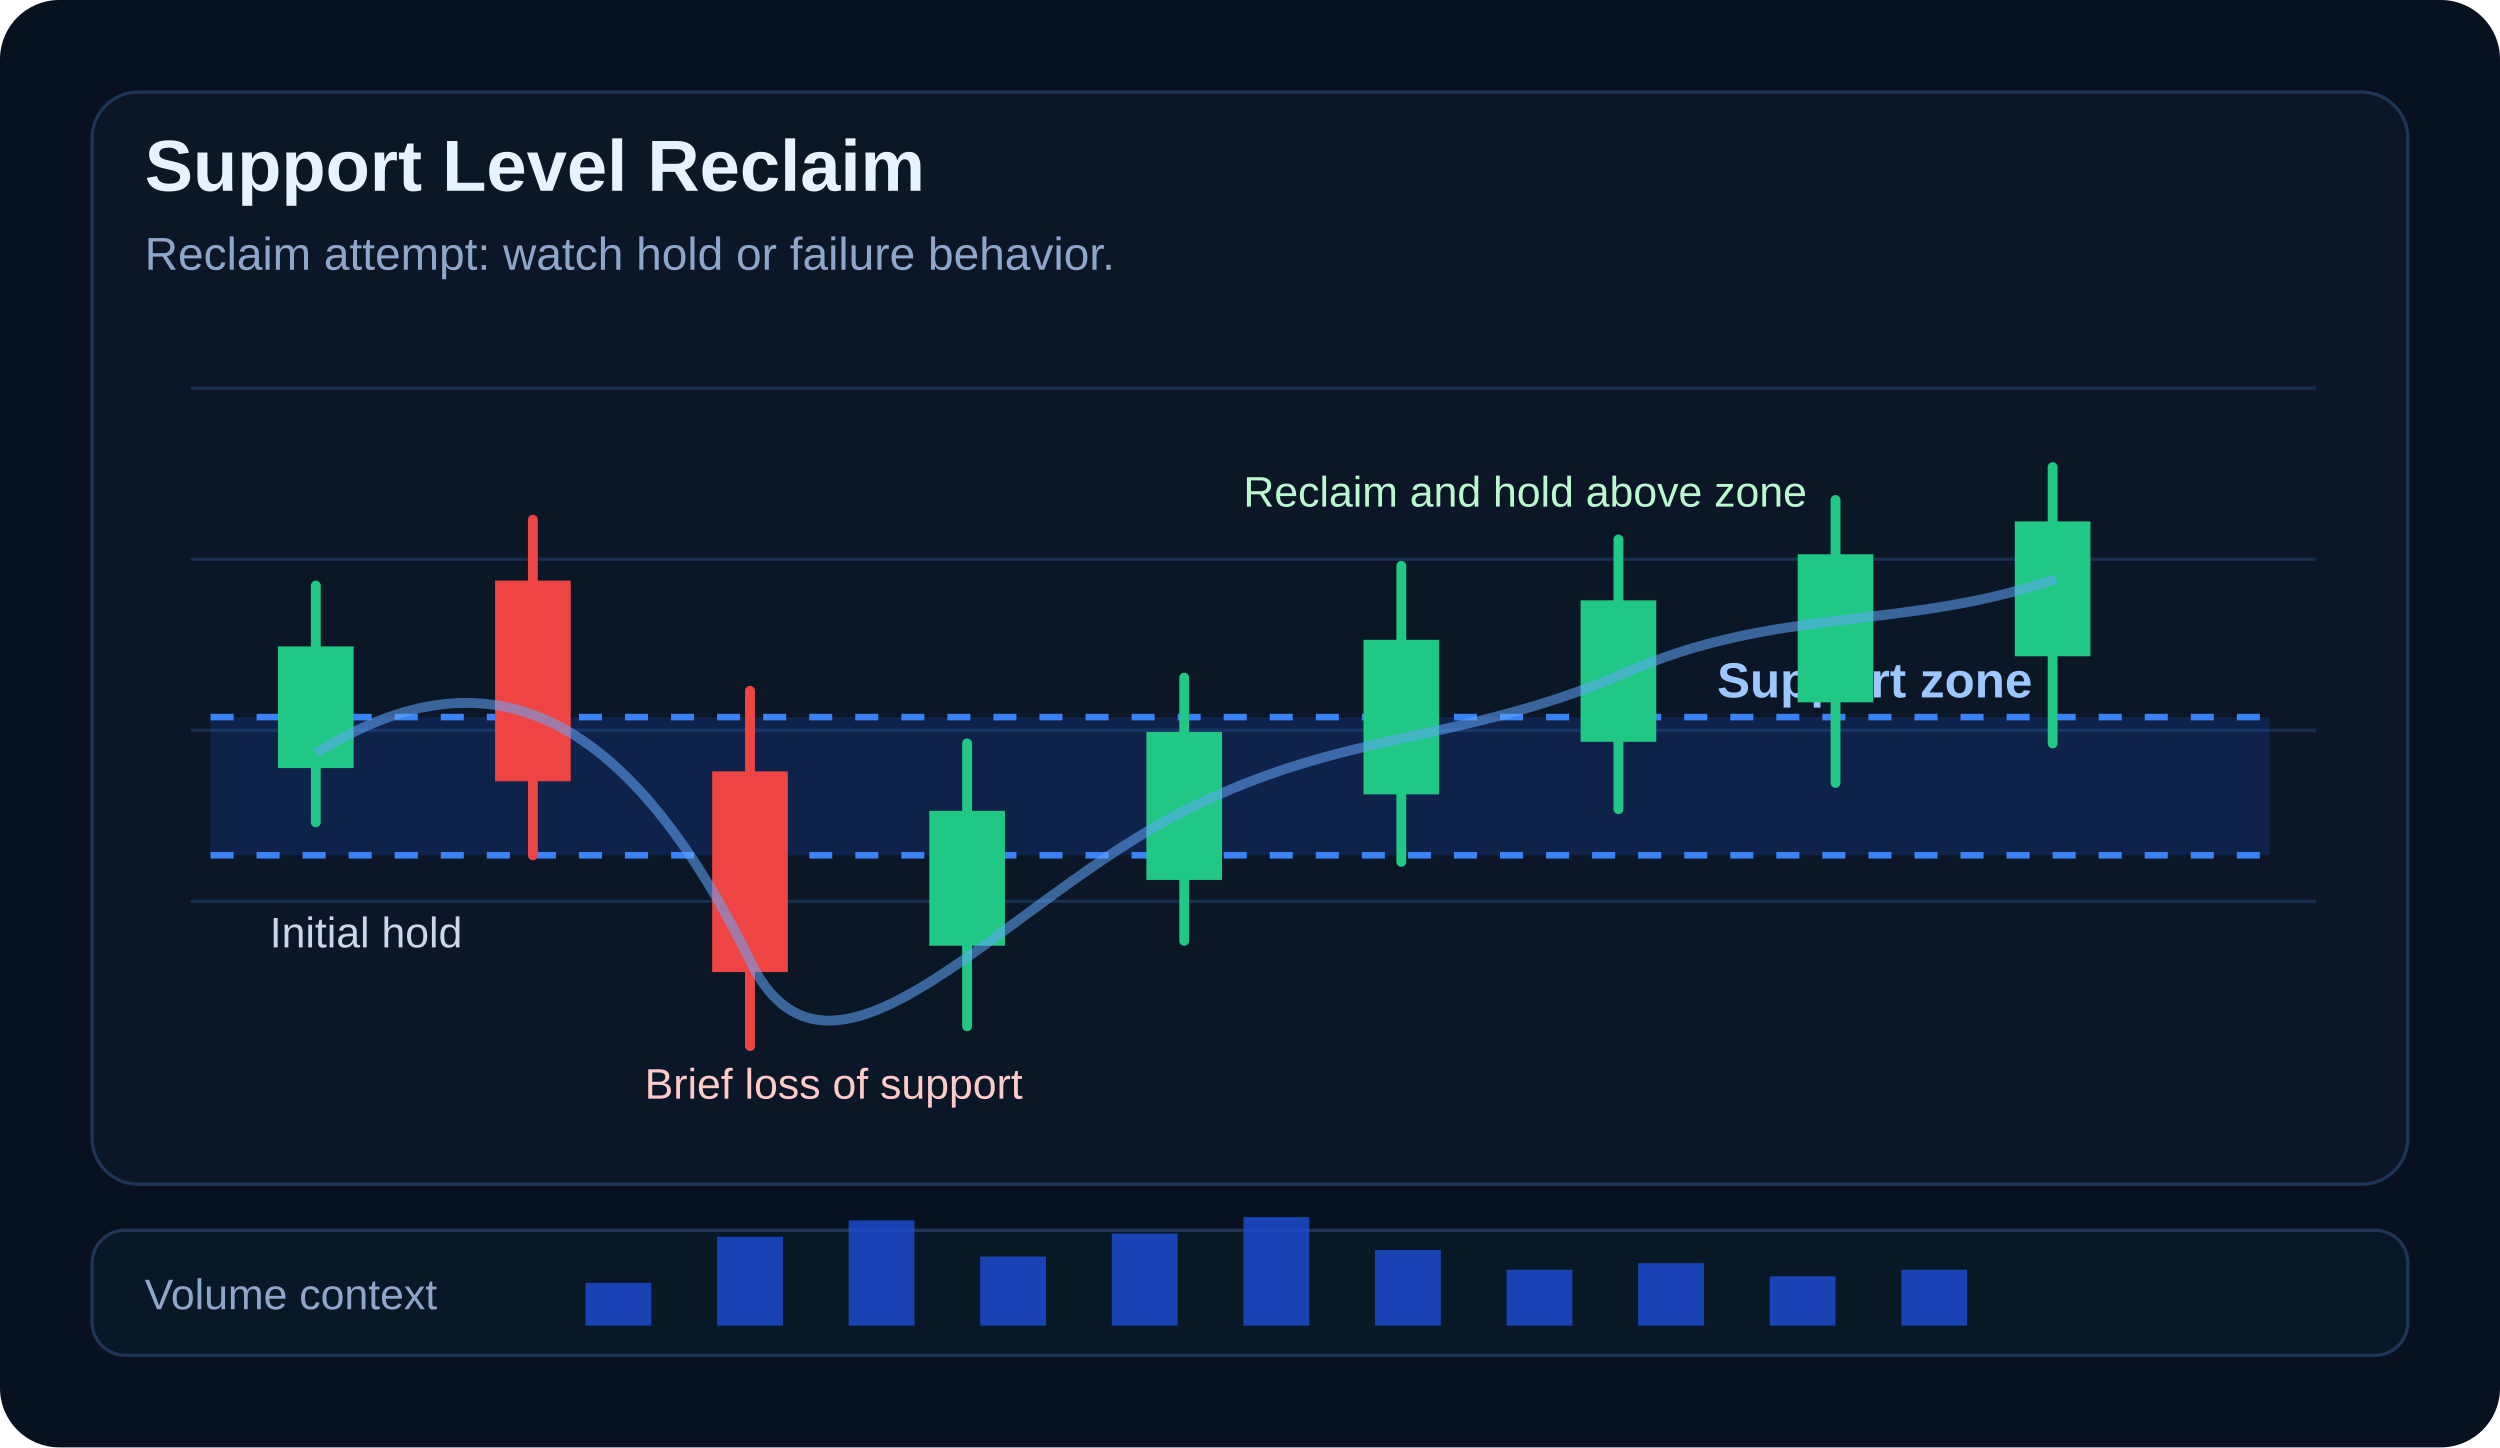
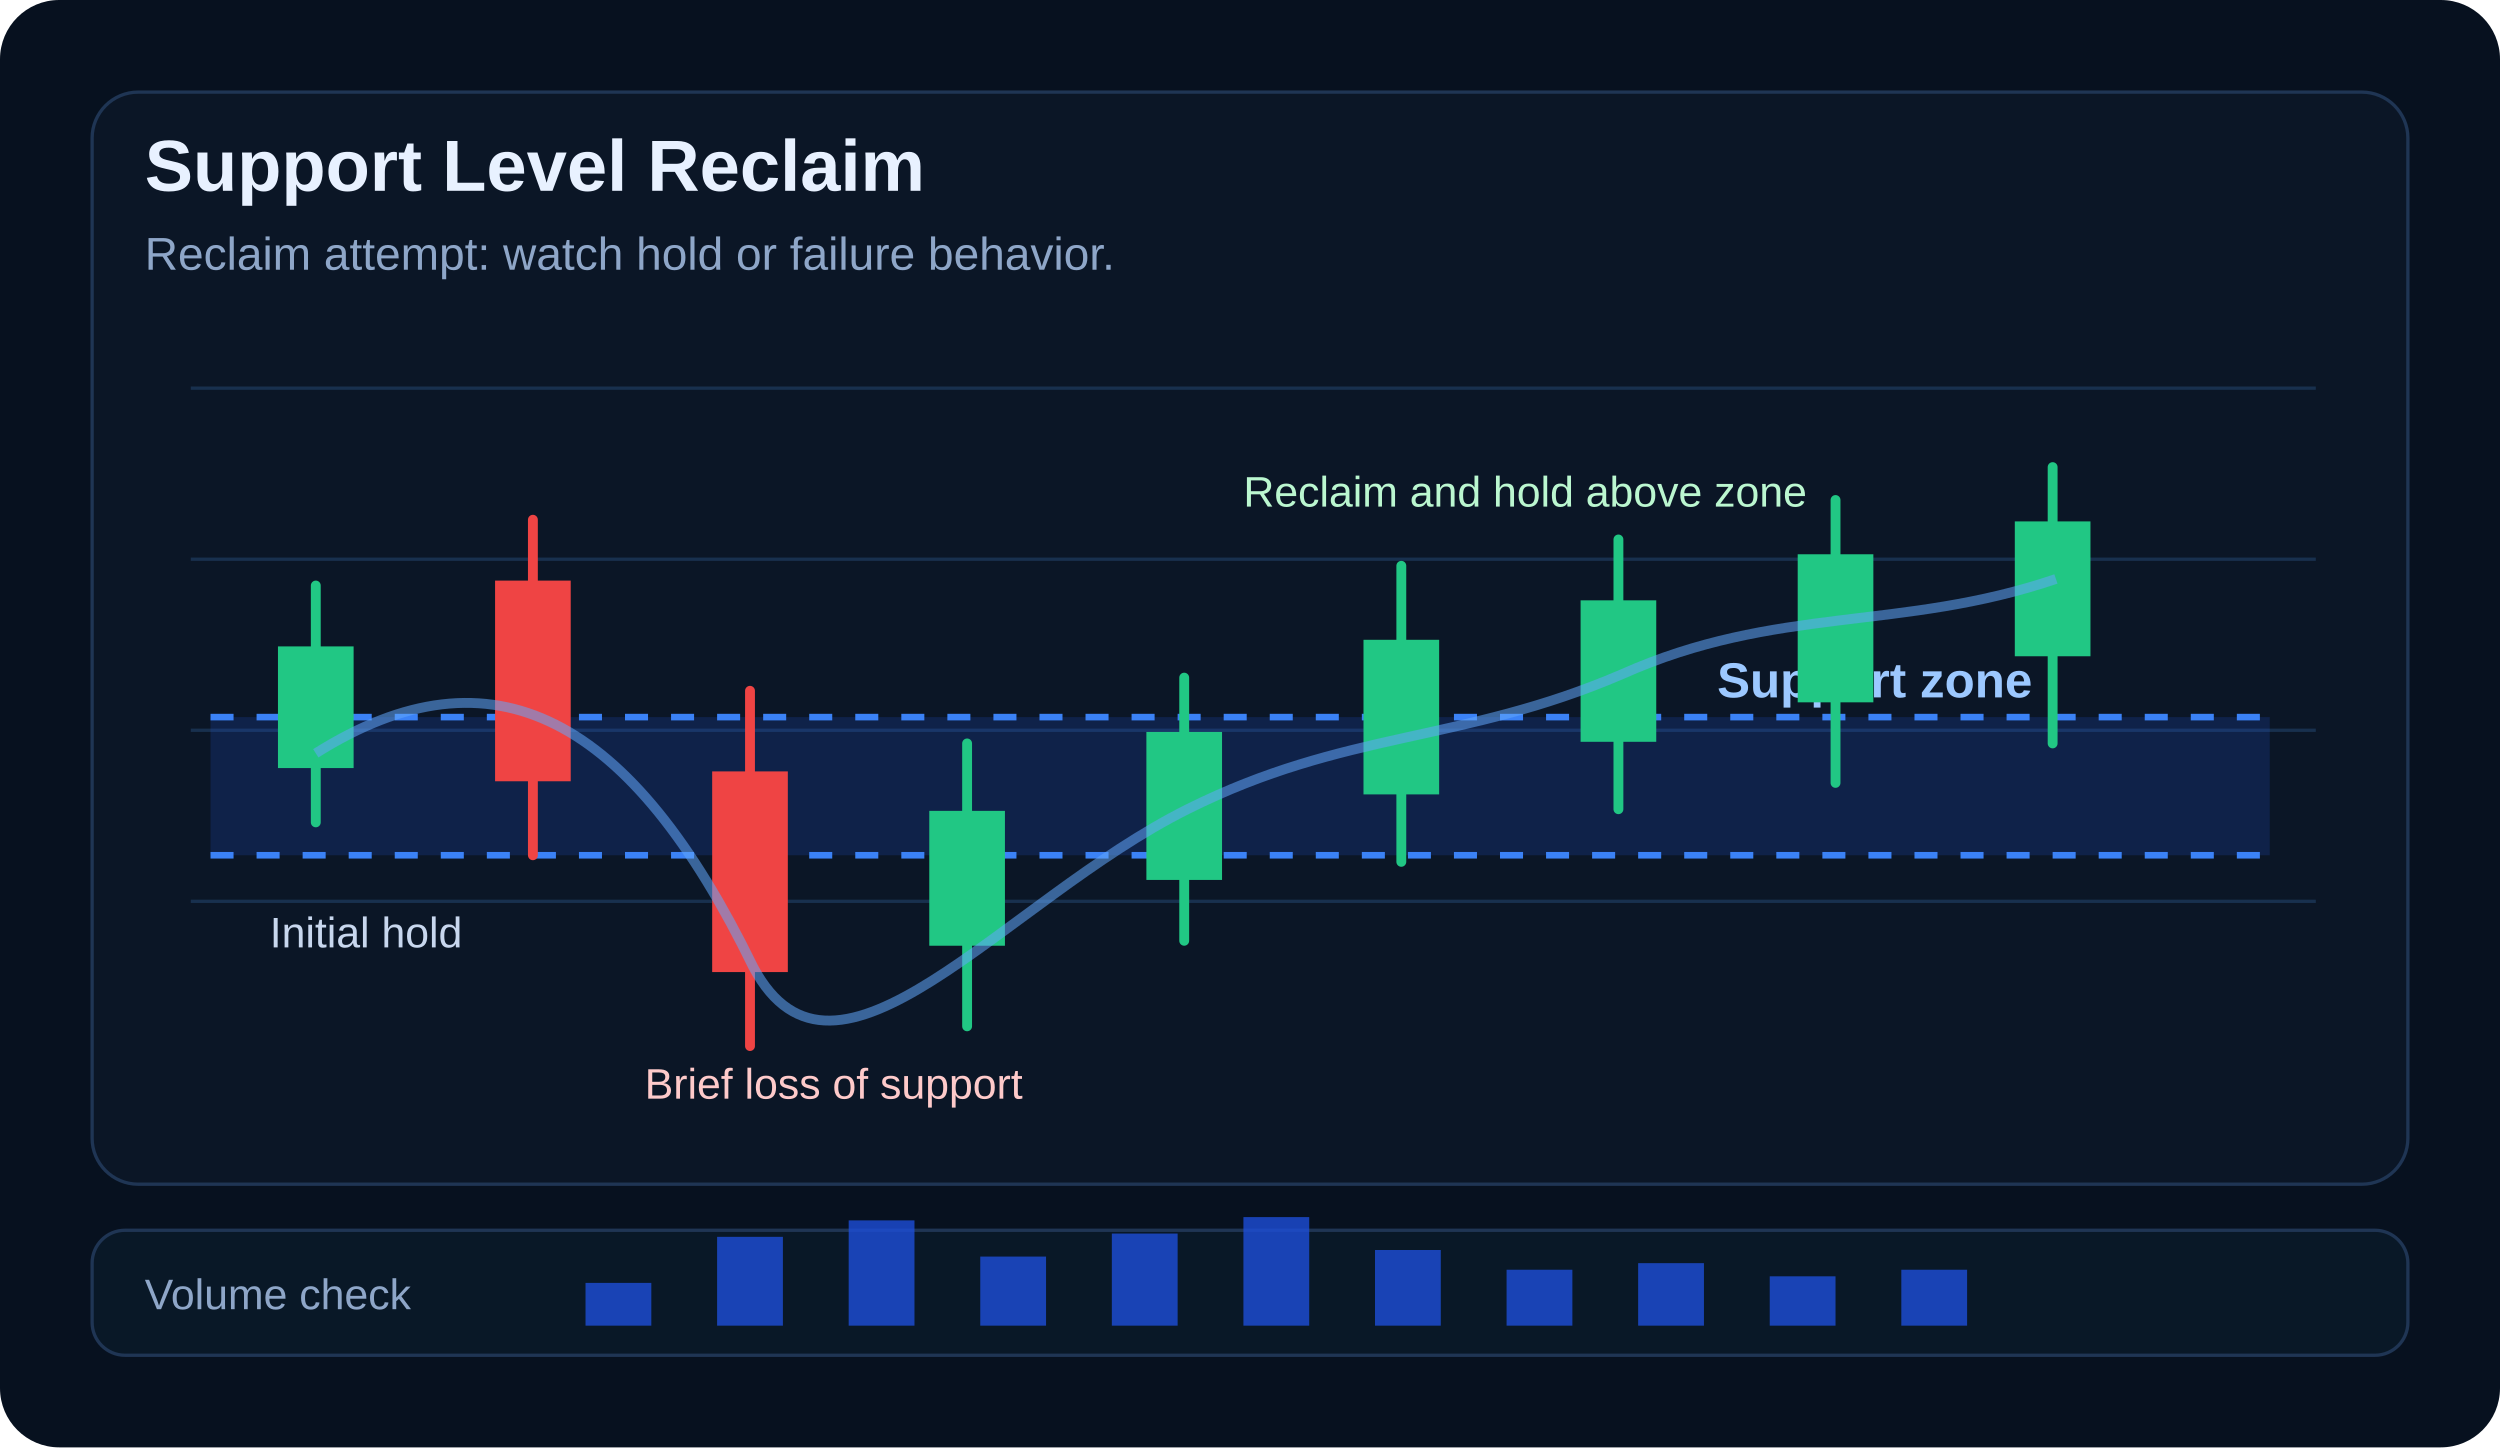
<svg xmlns="http://www.w3.org/2000/svg" viewBox="0 0 760 440" role="img" aria-labelledby="title desc">
  <rect width="760" height="440" rx="18" fill="#07111f" />
  <rect x="28" y="28" width="704" height="332" rx="14" fill="#0b1626" stroke="#1f3554" />
  <text x="44" y="58" fill="#e8f1ff" font-family="Arial, sans-serif" font-size="22" font-weight="700">Support Level Reclaim</text>
  <text x="44" y="82" fill="#8ea6c8" font-family="Arial, sans-serif" font-size="14">Reclaim attempt: watch hold or failure behavior.</text>
  <g stroke="#18304e" stroke-width="1">
    <line x1="58" y1="118" x2="704" y2="118" />
    <line x1="58" y1="170" x2="704" y2="170" />
    <line x1="58" y1="222" x2="704" y2="222" />
    <line x1="58" y1="274" x2="704" y2="274" />
  </g>
  <rect x="64" y="218" width="626" height="42" fill="#1d4ed8" opacity=".2" />
  <line x1="64" y1="218" x2="690" y2="218" stroke="#3b82f6" stroke-width="2" stroke-dasharray="7 7" />
  <line x1="64" y1="260" x2="690" y2="260" stroke="#3b82f6" stroke-width="2" stroke-dasharray="7 7" />
  <text x="522" y="212" fill="#9cc8ff" font-family="Arial, sans-serif" font-size="15" font-weight="700">Support zone</text>
  <g stroke-linecap="round" stroke-width="3">
    <g stroke="#21c784" fill="#21c784">
      <line x1="96" y1="178" x2="96" y2="250" />
      <rect x="86" y="198" width="20" height="34" />
      <line x1="294" y1="226" x2="294" y2="312" />
      <rect x="284" y="248" width="20" height="38" />
      <line x1="360" y1="206" x2="360" y2="286" />
      <rect x="350" y="224" width="20" height="42" />
      <line x1="426" y1="172" x2="426" y2="262" />
      <rect x="416" y="196" width="20" height="44" />
      <line x1="492" y1="164" x2="492" y2="246" />
      <rect x="482" y="184" width="20" height="40" />
      <line x1="558" y1="152" x2="558" y2="238" />
      <rect x="548" y="170" width="20" height="42" />
      <line x1="624" y1="142" x2="624" y2="226" />
      <rect x="614" y="160" width="20" height="38" />
    </g>
    <g stroke="#ef4444" fill="#ef4444">
      <line x1="162" y1="158" x2="162" y2="260" />
      <rect x="152" y="178" width="20" height="58" />
      <line x1="228" y1="210" x2="228" y2="318" />
      <rect x="218" y="236" width="20" height="58" />
    </g>
  </g>
  <path d="M96 229 C150 195 192 218 229 294 C254 341 305 274 361 246 C409 222 444 226 493 205 C540 184 578 192 625 176" fill="none" stroke="#60a5fa" stroke-width="3" opacity=".55" />
  <text x="82" y="288" fill="#c8d7ee" font-family="Arial, sans-serif" font-size="13">Initial hold</text>
  <text x="196" y="334" fill="#fecaca" font-family="Arial, sans-serif" font-size="13">Brief loss of support</text>
  <text x="378" y="154" fill="#bbf7d0" font-family="Arial, sans-serif" font-size="13">Reclaim and hold above zone</text>
  <rect x="28" y="374" width="704" height="38" rx="10" fill="#091827" stroke="#1f3554" />
-   <text x="44" y="398" fill="#8ea6c8" font-family="Arial, sans-serif" font-size="13">Volume context</text>
+   <text x="44" y="398" fill="#8ea6c8" font-family="Arial, sans-serif" font-size="13">Volume check</text>
  <g fill="#1d4ed8" opacity=".8">
    <rect x="178" y="390" width="20" height="13" />
    <rect x="218" y="376" width="20" height="27" />
    <rect x="258" y="371" width="20" height="32" />
    <rect x="298" y="382" width="20" height="21" />
    <rect x="338" y="375" width="20" height="28" />
    <rect x="378" y="370" width="20" height="33" />
    <rect x="418" y="380" width="20" height="23" />
    <rect x="458" y="386" width="20" height="17" />
    <rect x="498" y="384" width="20" height="19" />
    <rect x="538" y="388" width="20" height="15" />
    <rect x="578" y="386" width="20" height="17" />
  </g>
</svg>
